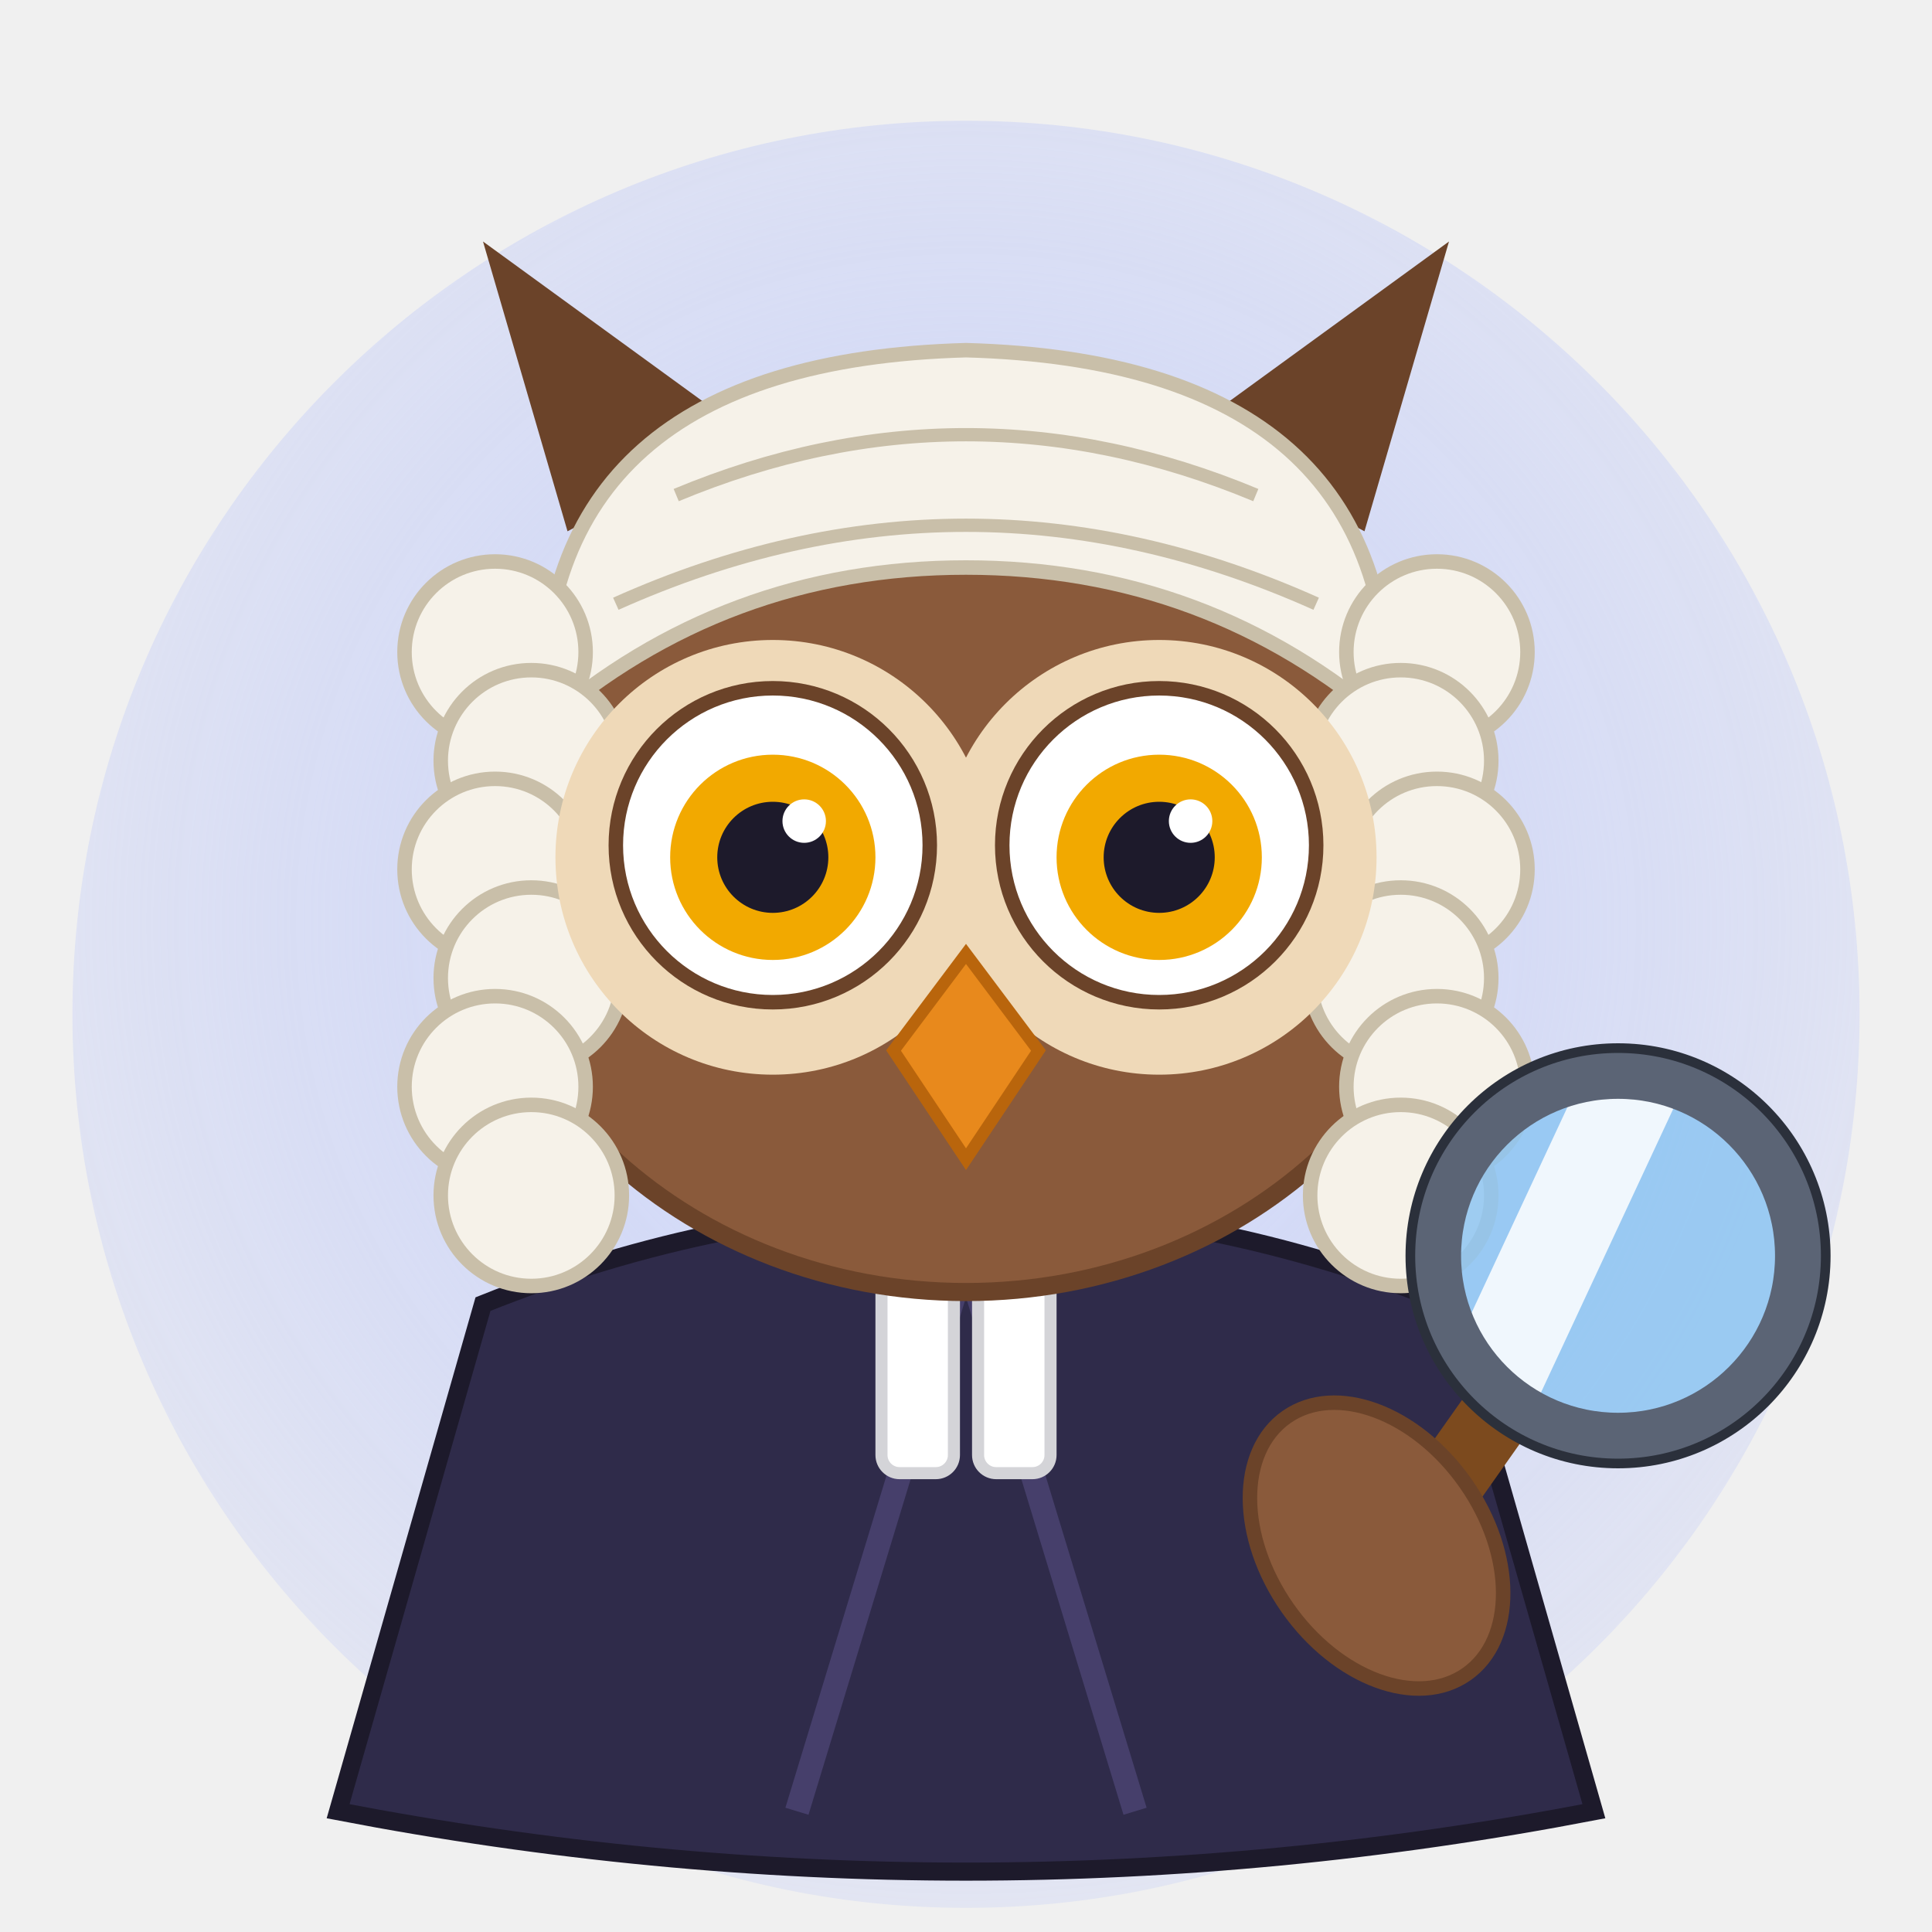
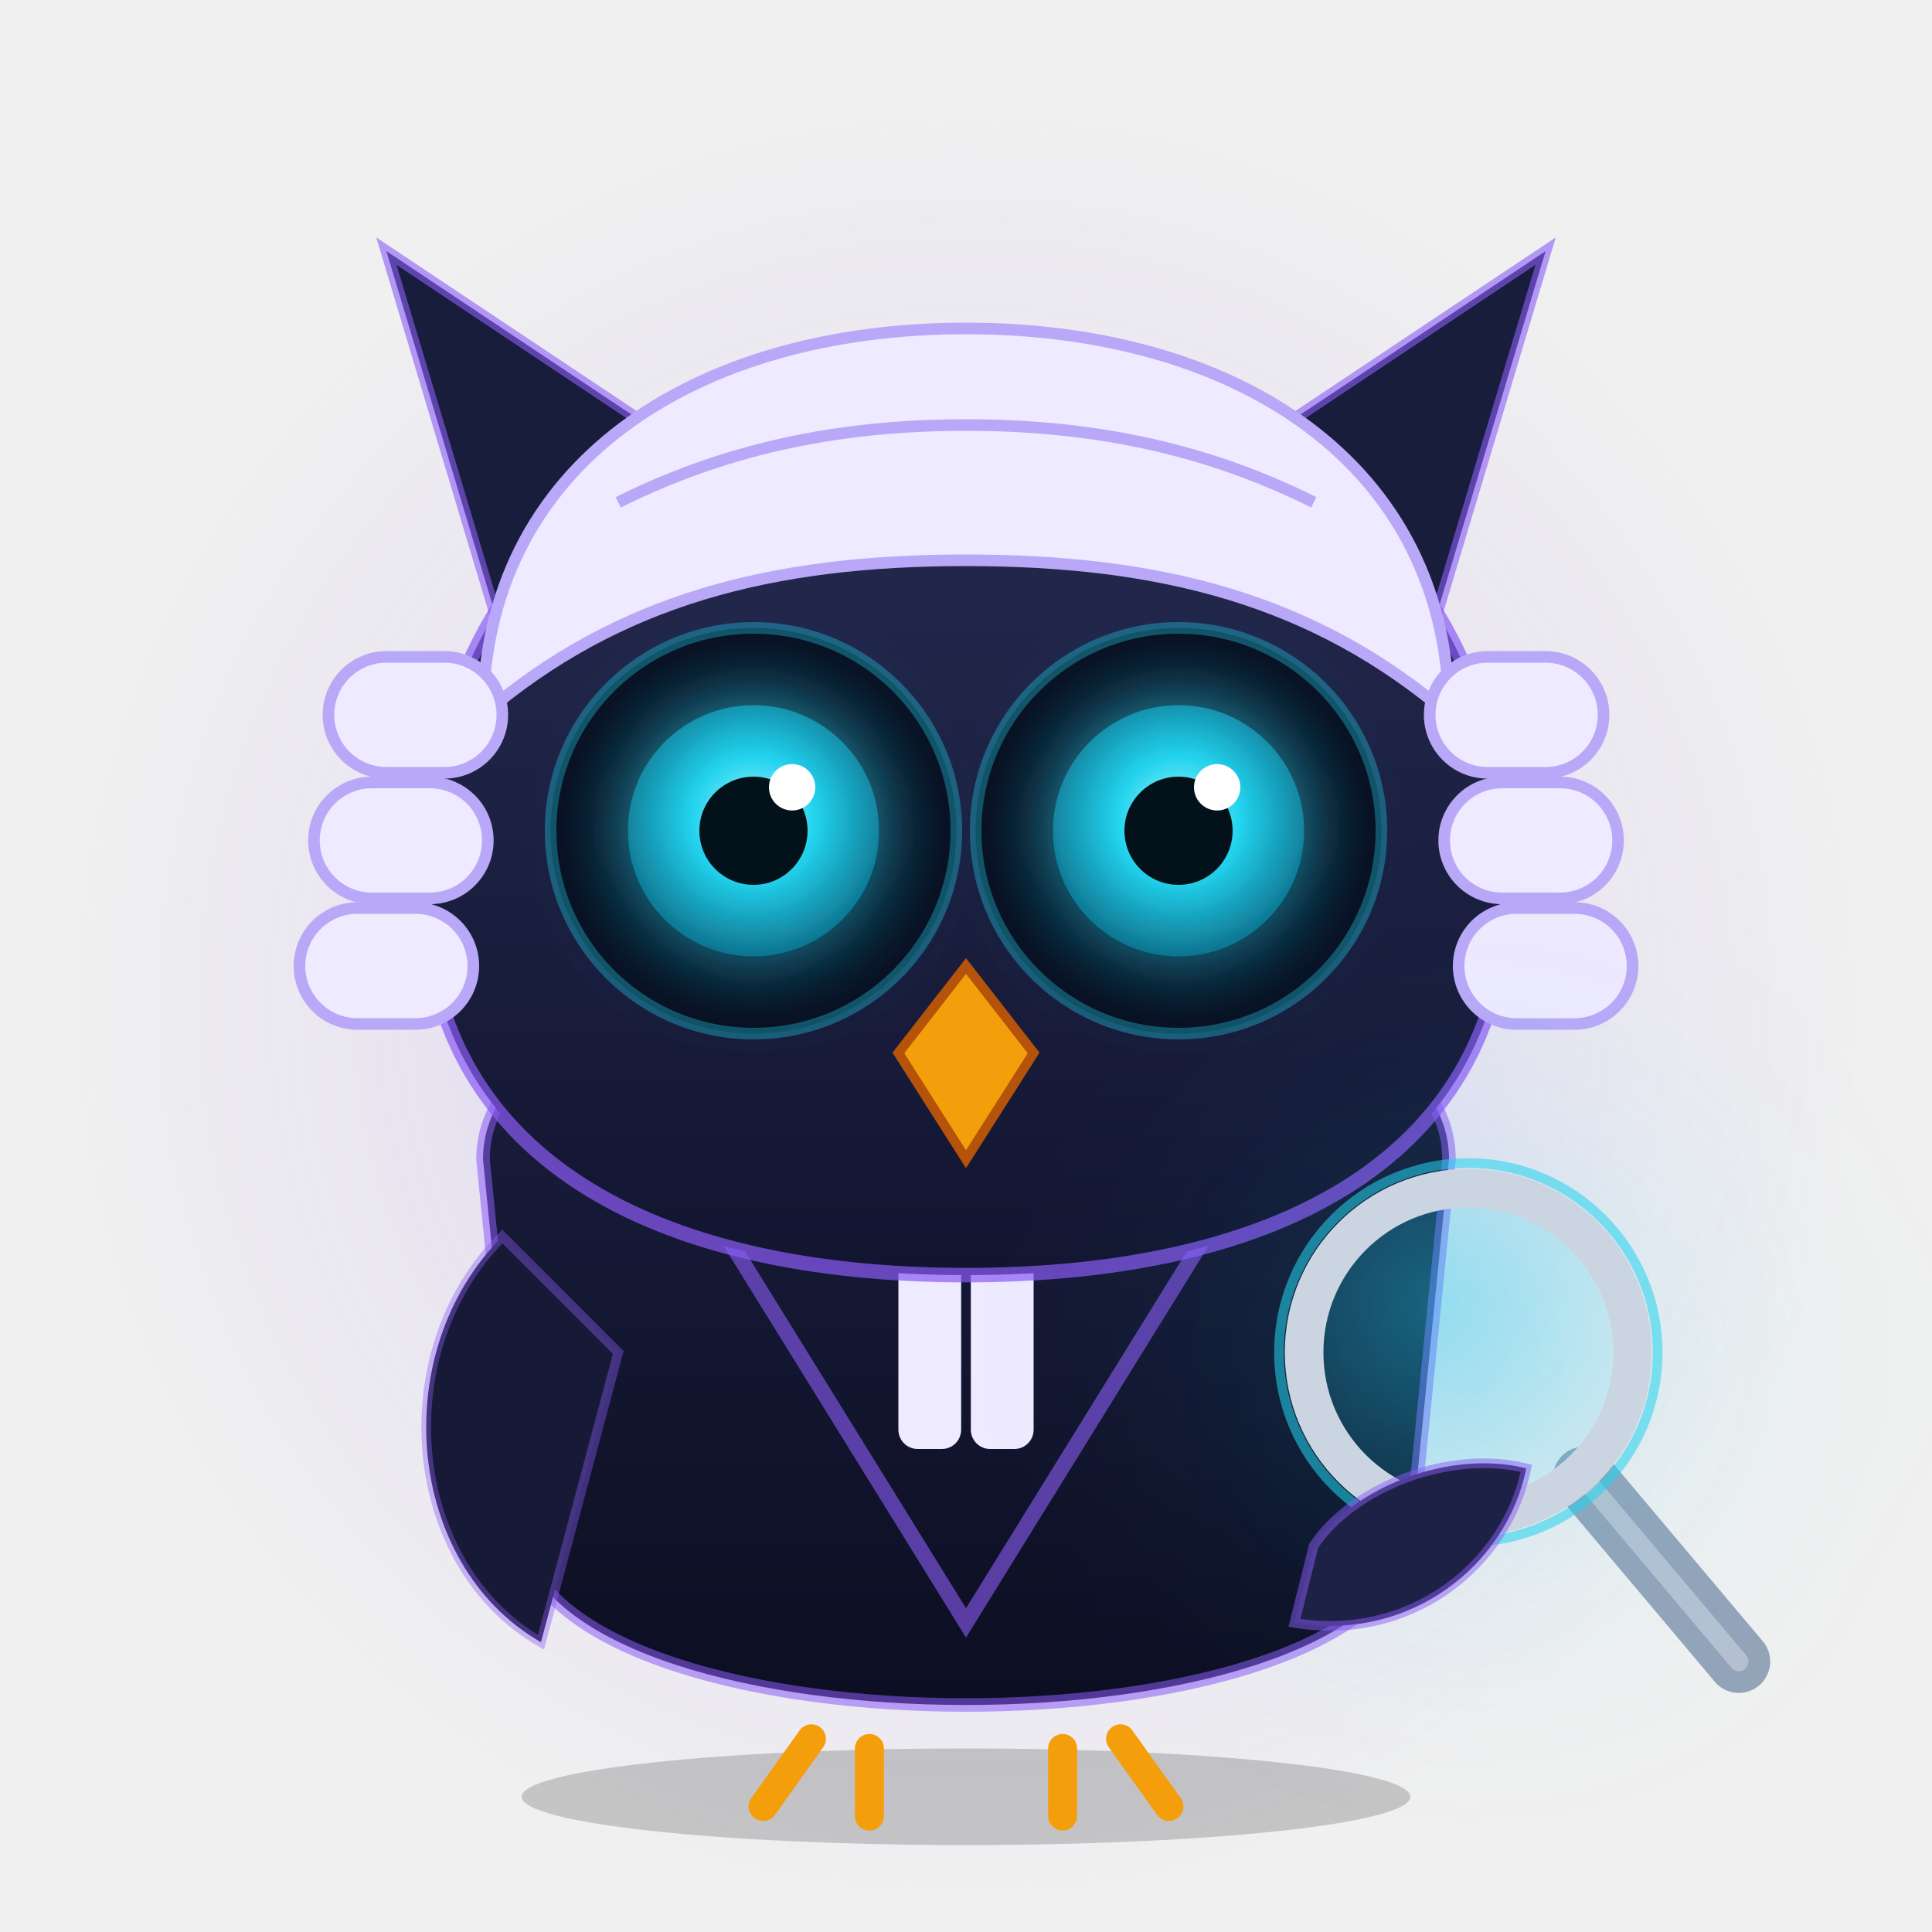
- <svg xmlns="http://www.w3.org/2000/svg" width="160" height="160" viewBox="0 0 160 160" role="img" aria-label="Judge Owl, the Evidence Judge mascot">
-   <style>.head{transform-box:view-box;transform-origin:80px 104px;animation:tilt 7s ease-in-out infinite}@keyframes tilt{0%,100%{transform:rotate(-2.5deg)}50%{transform:rotate(3deg)}}.lid{transform-box:fill-box;transform-origin:center;transform:scaleY(0);animation:blink 4.6s infinite}@keyframes blink{0%,90%,100%{transform:scaleY(0)}93%,95%{transform:scaleY(1)}}.glint{animation:glint 3.8s ease-in-out infinite}@keyframes glint{0%,55%{transform:translate(-30px,0) rotate(25deg)}80%,100%{transform:translate(30px,0) rotate(25deg)}}.glint{transform-box:view-box;transform-origin:134px 104px}@media (prefers-reduced-motion:reduce){*{animation:none!important}}</style>
+ <svg xmlns="http://www.w3.org/2000/svg" width="200" height="200" viewBox="0 0 200 200" role="img" aria-label="Judge Owl, the Evidence Judge mascot">
+   <style>.head{transform-box:view-box;transform-origin:100px 132px;animation:tilt 8s ease-in-out infinite}@keyframes tilt{0%,100%{transform:rotate(-2deg)}50%{transform:rotate(2.5deg)}}.lid{transform-box:fill-box;transform-origin:center;transform:scaleY(0);animation:blink 5s infinite}@keyframes blink{0%,91%,100%{transform:scaleY(0)}94%,96%{transform:scaleY(1)}}.glo{animation:glo 3.2s ease-in-out infinite}@keyframes glo{0%,100%{opacity:1}50%{opacity:.82}}.glint{transform-box:view-box;transform-origin:152px 140px;transform:translate(-30px,0) rotate(28deg);animation:glint 4s ease-in-out infinite}@keyframes glint{0%,55%{transform:translate(-30px,0) rotate(28deg)}80%,100%{transform:translate(30px,0) rotate(28deg)}}@media (prefers-reduced-motion:reduce){*{animation:none!important}}</style>
  <defs>
-     <radialGradient id="bg" cx="50%" cy="45%" r="55%">
-       <stop offset="0" stop-color="#c7d2fe" stop-opacity=".75" />
-       <stop offset="1" stop-color="#a5b4fc" stop-opacity=".18" />
+     <radialGradient id="halo" cx="50%" cy="50%" r="50%">
+       <stop offset="0" stop-color="#8b5cf6" stop-opacity=".28" />
+       <stop offset=".6" stop-color="#8b5cf6" stop-opacity=".08" />
+       <stop offset="1" stop-color="#8b5cf6" stop-opacity="0" />
+     </radialGradient>
+     <linearGradient id="head" x1="0" y1="0" x2="0" y2="1">
+       <stop offset="0" stop-color="#262b52" />
+       <stop offset="1" stop-color="#121530" />
+     </linearGradient>
+     <linearGradient id="body" x1="0" y1="0" x2="0" y2="1">
+       <stop offset="0" stop-color="#1b1f40" />
+       <stop offset="1" stop-color="#0c0e22" />
+     </linearGradient>
+     <radialGradient id="iris" cx="50%" cy="45%" r="55%">
+       <stop offset="0" stop-color="#a5f3fc" />
+       <stop offset=".45" stop-color="#22d3ee" />
+       <stop offset="1" stop-color="#0e7490" />
+     </radialGradient>
+     <radialGradient id="lensg" cx="40%" cy="35%" r="70%">
+       <stop offset="0" stop-color="#22d3ee" stop-opacity=".35" />
+       <stop offset="1" stop-color="#22d3ee" stop-opacity=".08" />
    </radialGradient>
    <clipPath id="lens">
-       <circle cx="134" cy="104" r="15" />
+       <circle cx="152" cy="140" r="17" />
    </clipPath>
+     <filter id="glow" x="-60%" y="-60%" width="220%" height="220%">
+       <feGaussianBlur stdDeviation="5" result="b" />
+       <feMerge>
+         <feMergeNode in="b" />
+         <feMergeNode in="SourceGraphic" />
+       </feMerge>
+     </filter>
+     <filter id="soft" x="-60%" y="-60%" width="220%" height="220%">
+       <feGaussianBlur stdDeviation="2.2" result="b" />
+       <feMerge>
+         <feMergeNode in="b" />
+         <feMergeNode in="SourceGraphic" />
+       </feMerge>
+     </filter>
+     <filter id="blur" x="-100%" y="-100%" width="300%" height="300%">
+       <feGaussianBlur stdDeviation="14" />
+     </filter>
  </defs>
-   <circle cx="80" cy="84" r="74" fill="url(#bg)" />
-   <path d="M40 108Q80 92 120 108L132 150Q80 160 28 150Z" fill="#2f2b4a" stroke="#1d1a2b" stroke-width="1.5" />
-   <path d="M80 104L66 150M80 104L94 150" stroke="#463f6b" stroke-width="2" fill="none" />
-   <rect x="73" y="102" width="6" height="20" rx="1.5" fill="#fff" stroke="#d4d4d8" />
-   <rect x="81" y="102" width="6" height="20" rx="1.5" fill="#fff" stroke="#d4d4d8" />
+   <circle cx="100" cy="104" r="92" fill="url(#halo)" />
+   <ellipse cx="100" cy="186" rx="46" ry="5" fill="#000" fill-opacity=".18" />
+   <path d="M50 120C50 92 150 92 150 120L146 160C140 182 60 182 54 160Z" fill="url(#body)" stroke="#8b5cf6" stroke-opacity=".55" stroke-width="1.4" />
+   <path d="M74 126L100 168L126 126" fill="none" stroke="#8b5cf6" stroke-opacity=".6" stroke-width="1.6" />
+   <rect x="93" y="128" width="6.5" height="22" rx="2" fill="#eeeaff" />
+   <rect x="100.5" y="128" width="6.5" height="22" rx="2" fill="#eeeaff" />
+   <path d="M52 128C40 140 42 162 56 170L64 140Z" fill="#161a36" stroke="#8b5cf6" stroke-opacity=".4" />
+   <path d="M84 180l-5 7M90 181v7M110 181v7M116 180l5 7" stroke="#f59e0b" stroke-width="3" stroke-linecap="round" />
  <g class="head">
-     <path d="M47 44L40 20L62 36Z" fill="#6b4329" />
-     <path d="M113 44L120 20L98 36Z" fill="#6b4329" />
-     <ellipse cx="80" cy="70" rx="41" ry="37" fill="#8a5a3b" stroke="#6b4329" stroke-width="1.5" />
-     <path d="M45 60Q44 30 80 29Q116 30 115 60Q100 47 80 47Q60 47 45 60Z" fill="#f6f2e9" stroke="#c9bfa9" stroke-width="1.2" />
-     <path d="M56 41Q80 31 104 41M51 50Q80 37 109 50" fill="none" stroke="#c9bfa9" stroke-width="1.1" />
-     <circle cx="41" cy="54" r="7.5" fill="#f6f2e9" stroke="#c9bfa9" stroke-width="1.2" />
-     <circle cx="44" cy="63" r="7.5" fill="#f6f2e9" stroke="#c9bfa9" stroke-width="1.2" />
-     <circle cx="41" cy="72" r="7.5" fill="#f6f2e9" stroke="#c9bfa9" stroke-width="1.2" />
-     <circle cx="44" cy="81" r="7.5" fill="#f6f2e9" stroke="#c9bfa9" stroke-width="1.2" />
-     <circle cx="41" cy="90" r="7.5" fill="#f6f2e9" stroke="#c9bfa9" stroke-width="1.2" />
-     <circle cx="44" cy="99" r="7.5" fill="#f6f2e9" stroke="#c9bfa9" stroke-width="1.2" />
-     <circle cx="119" cy="54" r="7.5" fill="#f6f2e9" stroke="#c9bfa9" stroke-width="1.2" />
-     <circle cx="116" cy="63" r="7.5" fill="#f6f2e9" stroke="#c9bfa9" stroke-width="1.2" />
-     <circle cx="119" cy="72" r="7.5" fill="#f6f2e9" stroke="#c9bfa9" stroke-width="1.2" />
-     <circle cx="116" cy="81" r="7.5" fill="#f6f2e9" stroke="#c9bfa9" stroke-width="1.2" />
-     <circle cx="119" cy="90" r="7.5" fill="#f6f2e9" stroke="#c9bfa9" stroke-width="1.2" />
-     <circle cx="116" cy="99" r="7.5" fill="#f6f2e9" stroke="#c9bfa9" stroke-width="1.2" />
-     <circle cx="64" cy="71" r="18" fill="#efd9b8" />
-     <circle cx="96" cy="71" r="18" fill="#efd9b8" />
-     <circle cx="64" cy="70" r="13" fill="#fff" stroke="#6b4329" stroke-width="1.2" />
-     <circle cx="64" cy="71" r="8.5" fill="#f2a900" />
-     <circle cx="64" cy="71" r="4.6" fill="#1d1a2b" />
-     <circle cx="66.6" cy="68" r="1.8" fill="#fff" />
-     <ellipse class="lid" cx="64" cy="70" rx="13.6" ry="13.6" fill="#8a5a3b" />
-     <circle cx="96" cy="70" r="13" fill="#fff" stroke="#6b4329" stroke-width="1.2" />
-     <circle cx="96" cy="71" r="8.5" fill="#f2a900" />
-     <circle cx="96" cy="71" r="4.6" fill="#1d1a2b" />
-     <circle cx="98.6" cy="68" r="1.8" fill="#fff" />
-     <ellipse class="lid" cx="96" cy="70" rx="13.6" ry="13.6" fill="#8a5a3b" />
-     <path d="M80 79L74 87L80 96L86 87Z" fill="#e8891c" stroke="#b9650c" stroke-width="1" />
+     <path d="M52 66L40 26L76 50Z" fill="#191d3c" stroke="#8b5cf6" stroke-opacity=".6" stroke-width="1.2" />
+     <path d="M148 66L160 26L124 50Z" fill="#191d3c" stroke="#8b5cf6" stroke-opacity=".6" stroke-width="1.2" />
+     <path d="M44 92C44 56 70 40 100 40C130 40 156 56 156 92C156 120 132 132 100 132C68 132 44 120 44 92Z" fill="url(#head)" stroke="#8b5cf6" stroke-opacity=".7" stroke-width="1.5" />
+     <path d="M50 74C50 48 72 34 100 34C128 34 150 48 150 74C136 62 120 58 100 58C80 58 64 62 50 74Z" fill="#eeeaff" stroke="#b9a8f7" stroke-width="1.2" />
+     <path d="M64 52C76 46 88 44 100 44C112 44 124 46 136 52" fill="none" stroke="#b9a8f7" stroke-width="1.2" />
+     <rect x="34" y="68" width="18" height="12" rx="6" fill="#eeeaff" stroke="#b9a8f7" stroke-width="1.2" />
+     <rect x="32.5" y="81" width="18" height="12" rx="6" fill="#eeeaff" stroke="#b9a8f7" stroke-width="1.2" />
+     <rect x="31" y="94" width="18" height="12" rx="6" fill="#eeeaff" stroke="#b9a8f7" stroke-width="1.2" />
+     <rect x="148" y="68" width="18" height="12" rx="6" fill="#eeeaff" stroke="#b9a8f7" stroke-width="1.2" />
+     <rect x="149.5" y="81" width="18" height="12" rx="6" fill="#eeeaff" stroke="#b9a8f7" stroke-width="1.2" />
+     <rect x="151" y="94" width="18" height="12" rx="6" fill="#eeeaff" stroke="#b9a8f7" stroke-width="1.2" />
+     <circle cx="78" cy="86" r="21" fill="#090b1c" stroke="#22d3ee" stroke-opacity=".35" stroke-width="1.2" />
+     <circle class="glo" cx="78" cy="86" r="13" fill="url(#iris)" filter="url(#glow)" />
+     <circle cx="78" cy="86" r="5.6" fill="#03121a" />
+     <circle cx="82" cy="81.5" r="2.4" fill="#fff" />
+     <rect class="lid" x="63" y="71" width="30" height="30" rx="15" fill="url(#head)" />
+     <circle cx="122" cy="86" r="21" fill="#090b1c" stroke="#22d3ee" stroke-opacity=".35" stroke-width="1.2" />
+     <circle class="glo" cx="122" cy="86" r="13" fill="url(#iris)" filter="url(#glow)" />
+     <circle cx="122" cy="86" r="5.6" fill="#03121a" />
+     <circle cx="126" cy="81.5" r="2.4" fill="#fff" />
+     <rect class="lid" x="107" y="71" width="30" height="30" rx="15" fill="url(#head)" />
+     <path d="M100 100L107 109L100 120L93 109Z" fill="#f59e0b" stroke="#b45309" stroke-width="1" />
  </g>
-   <line x1="112" y1="134" x2="124" y2="117" stroke="#7c4a1e" stroke-width="6" stroke-linecap="round" />
-   <circle cx="134" cy="104" r="15" fill="#8ec5f2" fill-opacity=".85" />
+   <line x1="164" y1="153" x2="180" y2="172" stroke="#94a3b8" stroke-width="6.5" stroke-linecap="round" />
+   <line x1="164" y1="153" x2="180" y2="172" stroke="#cbd5e1" stroke-width="2" stroke-linecap="round" stroke-opacity=".6" />
+   <circle cx="152" cy="140" r="24" fill="#22d3ee" fill-opacity=".12" filter="url(#blur)" />
+   <circle cx="152" cy="140" r="17" fill="url(#lensg)" />
  <g clip-path="url(#lens)">
-     <rect class="glint" x="125" y="80" width="8" height="50" fill="#fff" opacity=".85" transform="rotate(25 134 104)" />
+     <rect class="glint" x="146" y="112" width="7" height="56" fill="#fff" opacity=".8" />
  </g>
-   <circle cx="134" cy="104" r="15" fill="none" stroke="#5b6475" stroke-width="4" />
-   <circle cx="134" cy="104" r="17.2" fill="none" stroke="#2b303b" stroke-width=".8" />
-   <ellipse cx="114" cy="128" rx="9" ry="13" fill="#8a5a3b" stroke="#6b4329" stroke-width="1.2" transform="rotate(-35 114 128)" />
+   <circle cx="152" cy="140" r="17" fill="none" stroke="#cbd5e1" stroke-width="4" />
+   <circle cx="152" cy="140" r="19.6" fill="none" stroke="#22d3ee" stroke-opacity=".55" stroke-width="1" />
+   <path d="M134 168C146 170 156 162 158 152C150 150 140 154 136 160Z" fill="#1d2146" stroke="#8b5cf6" stroke-opacity=".5" />
</svg>
